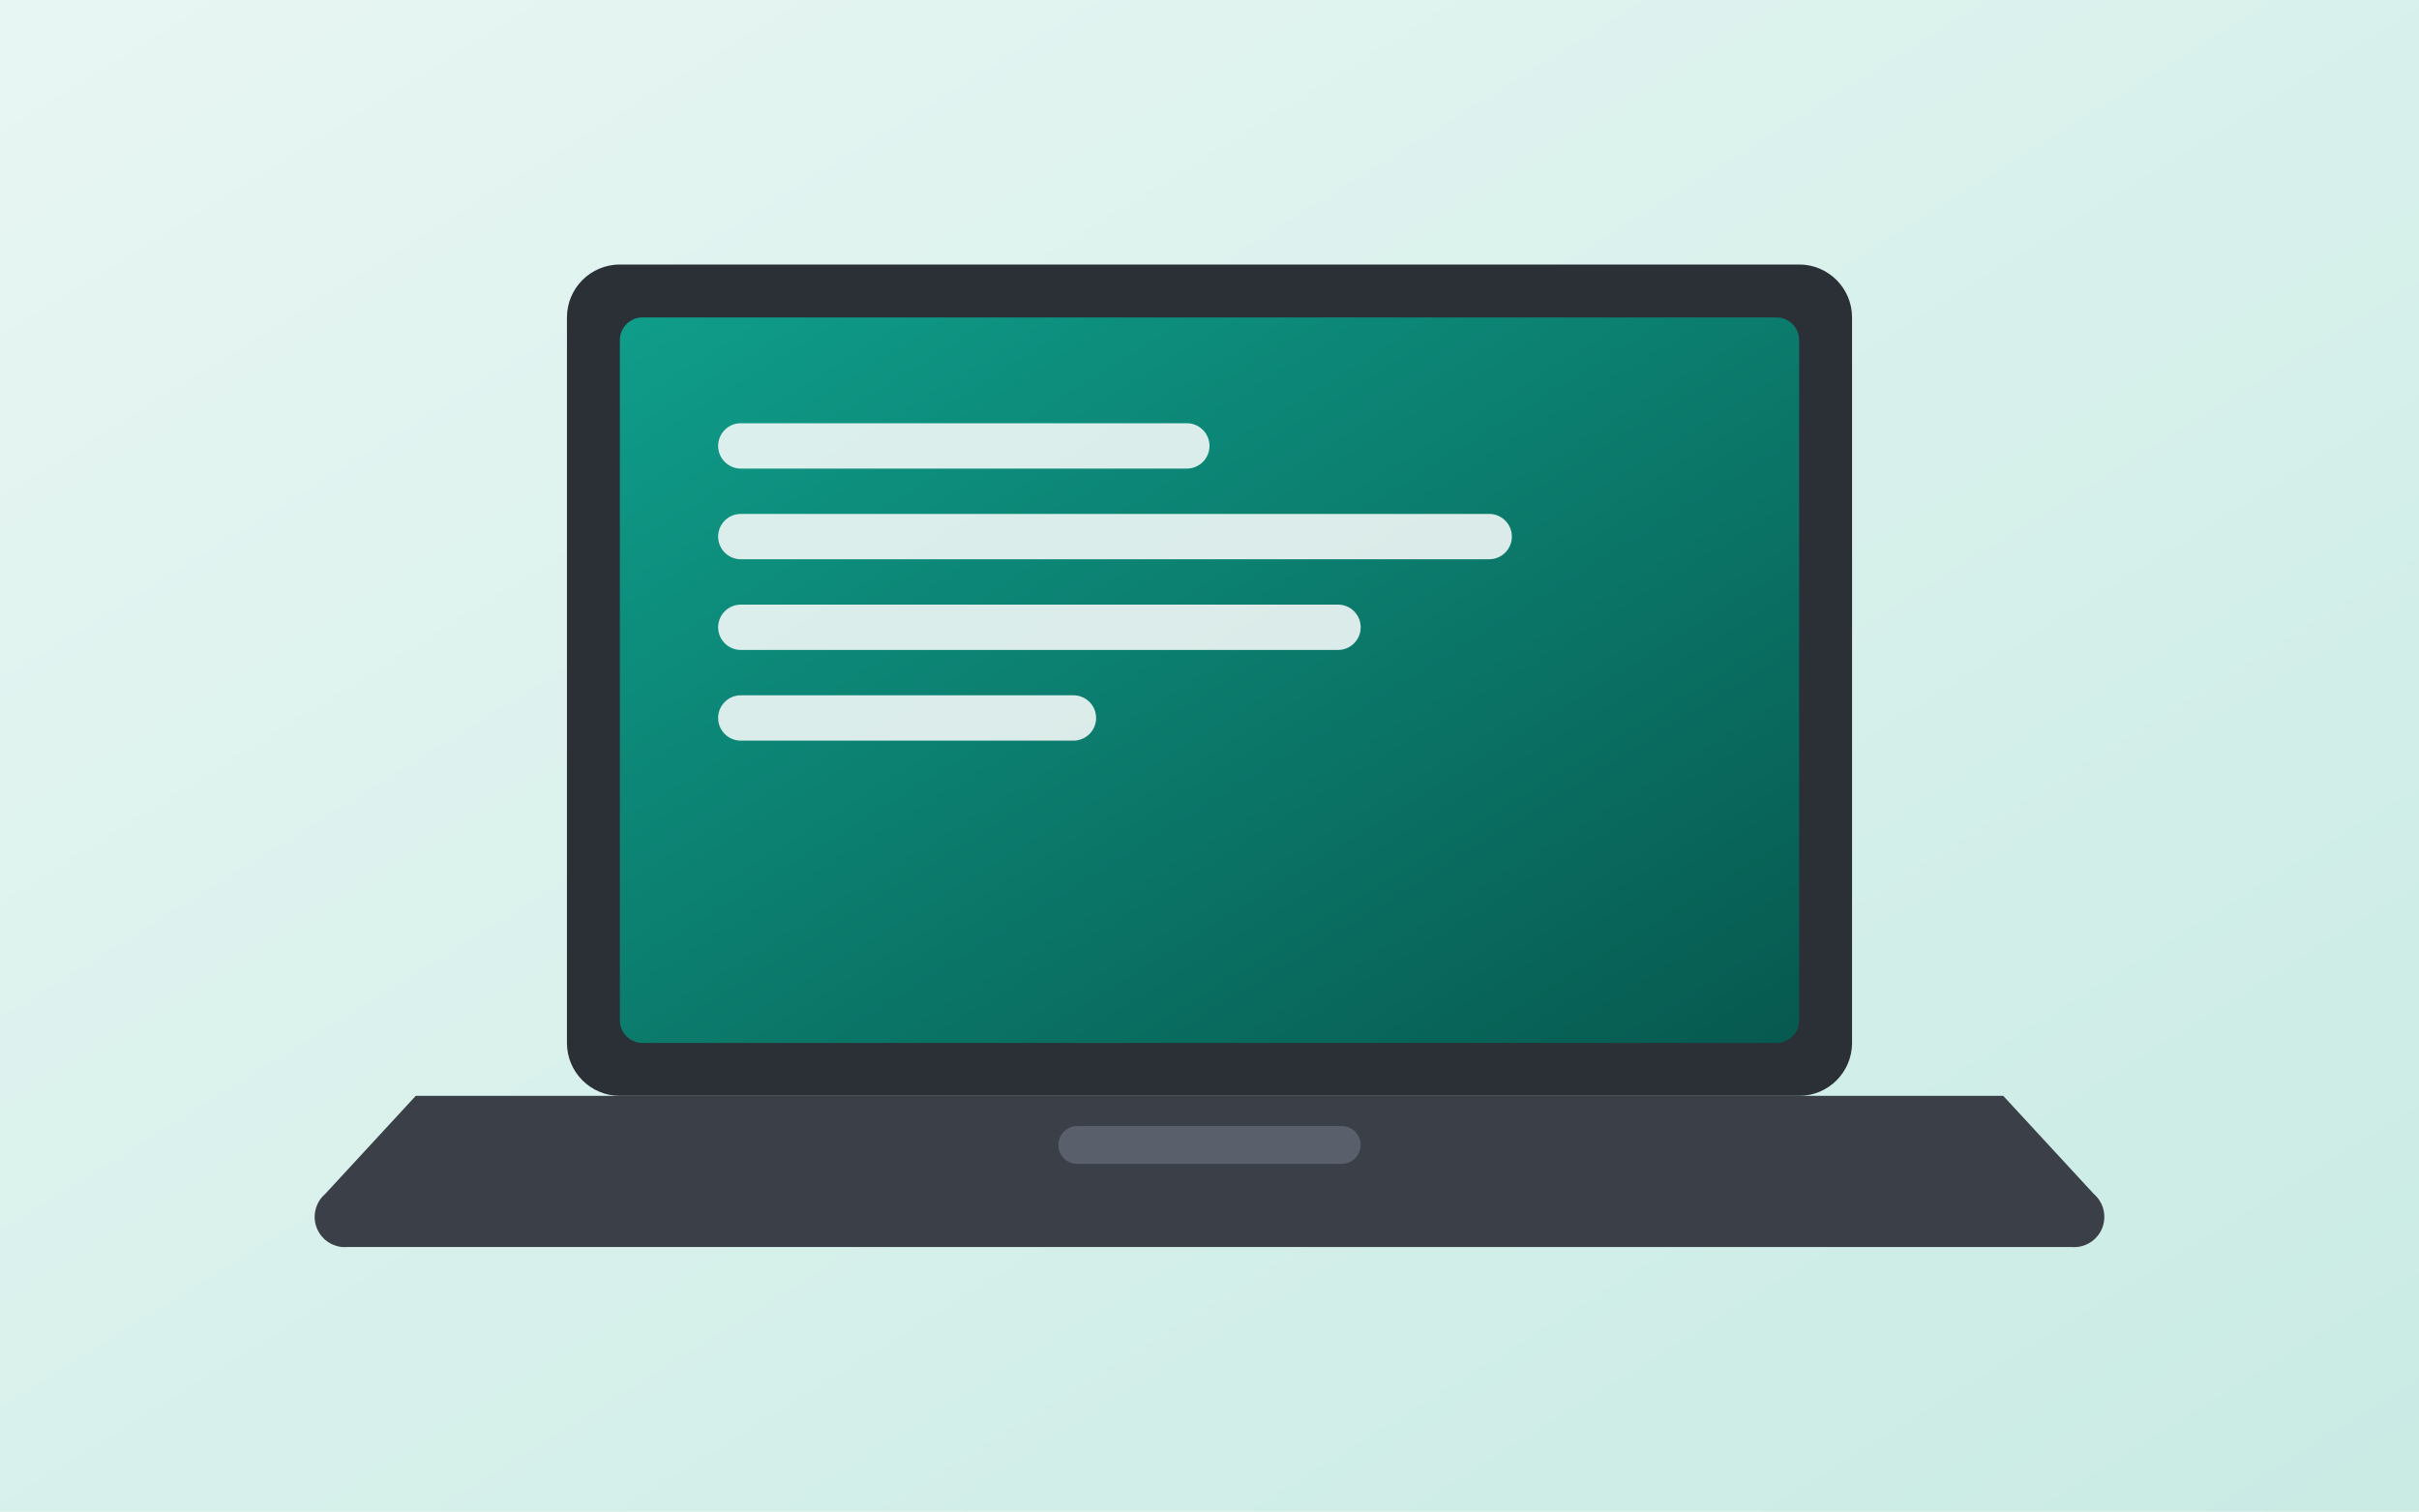
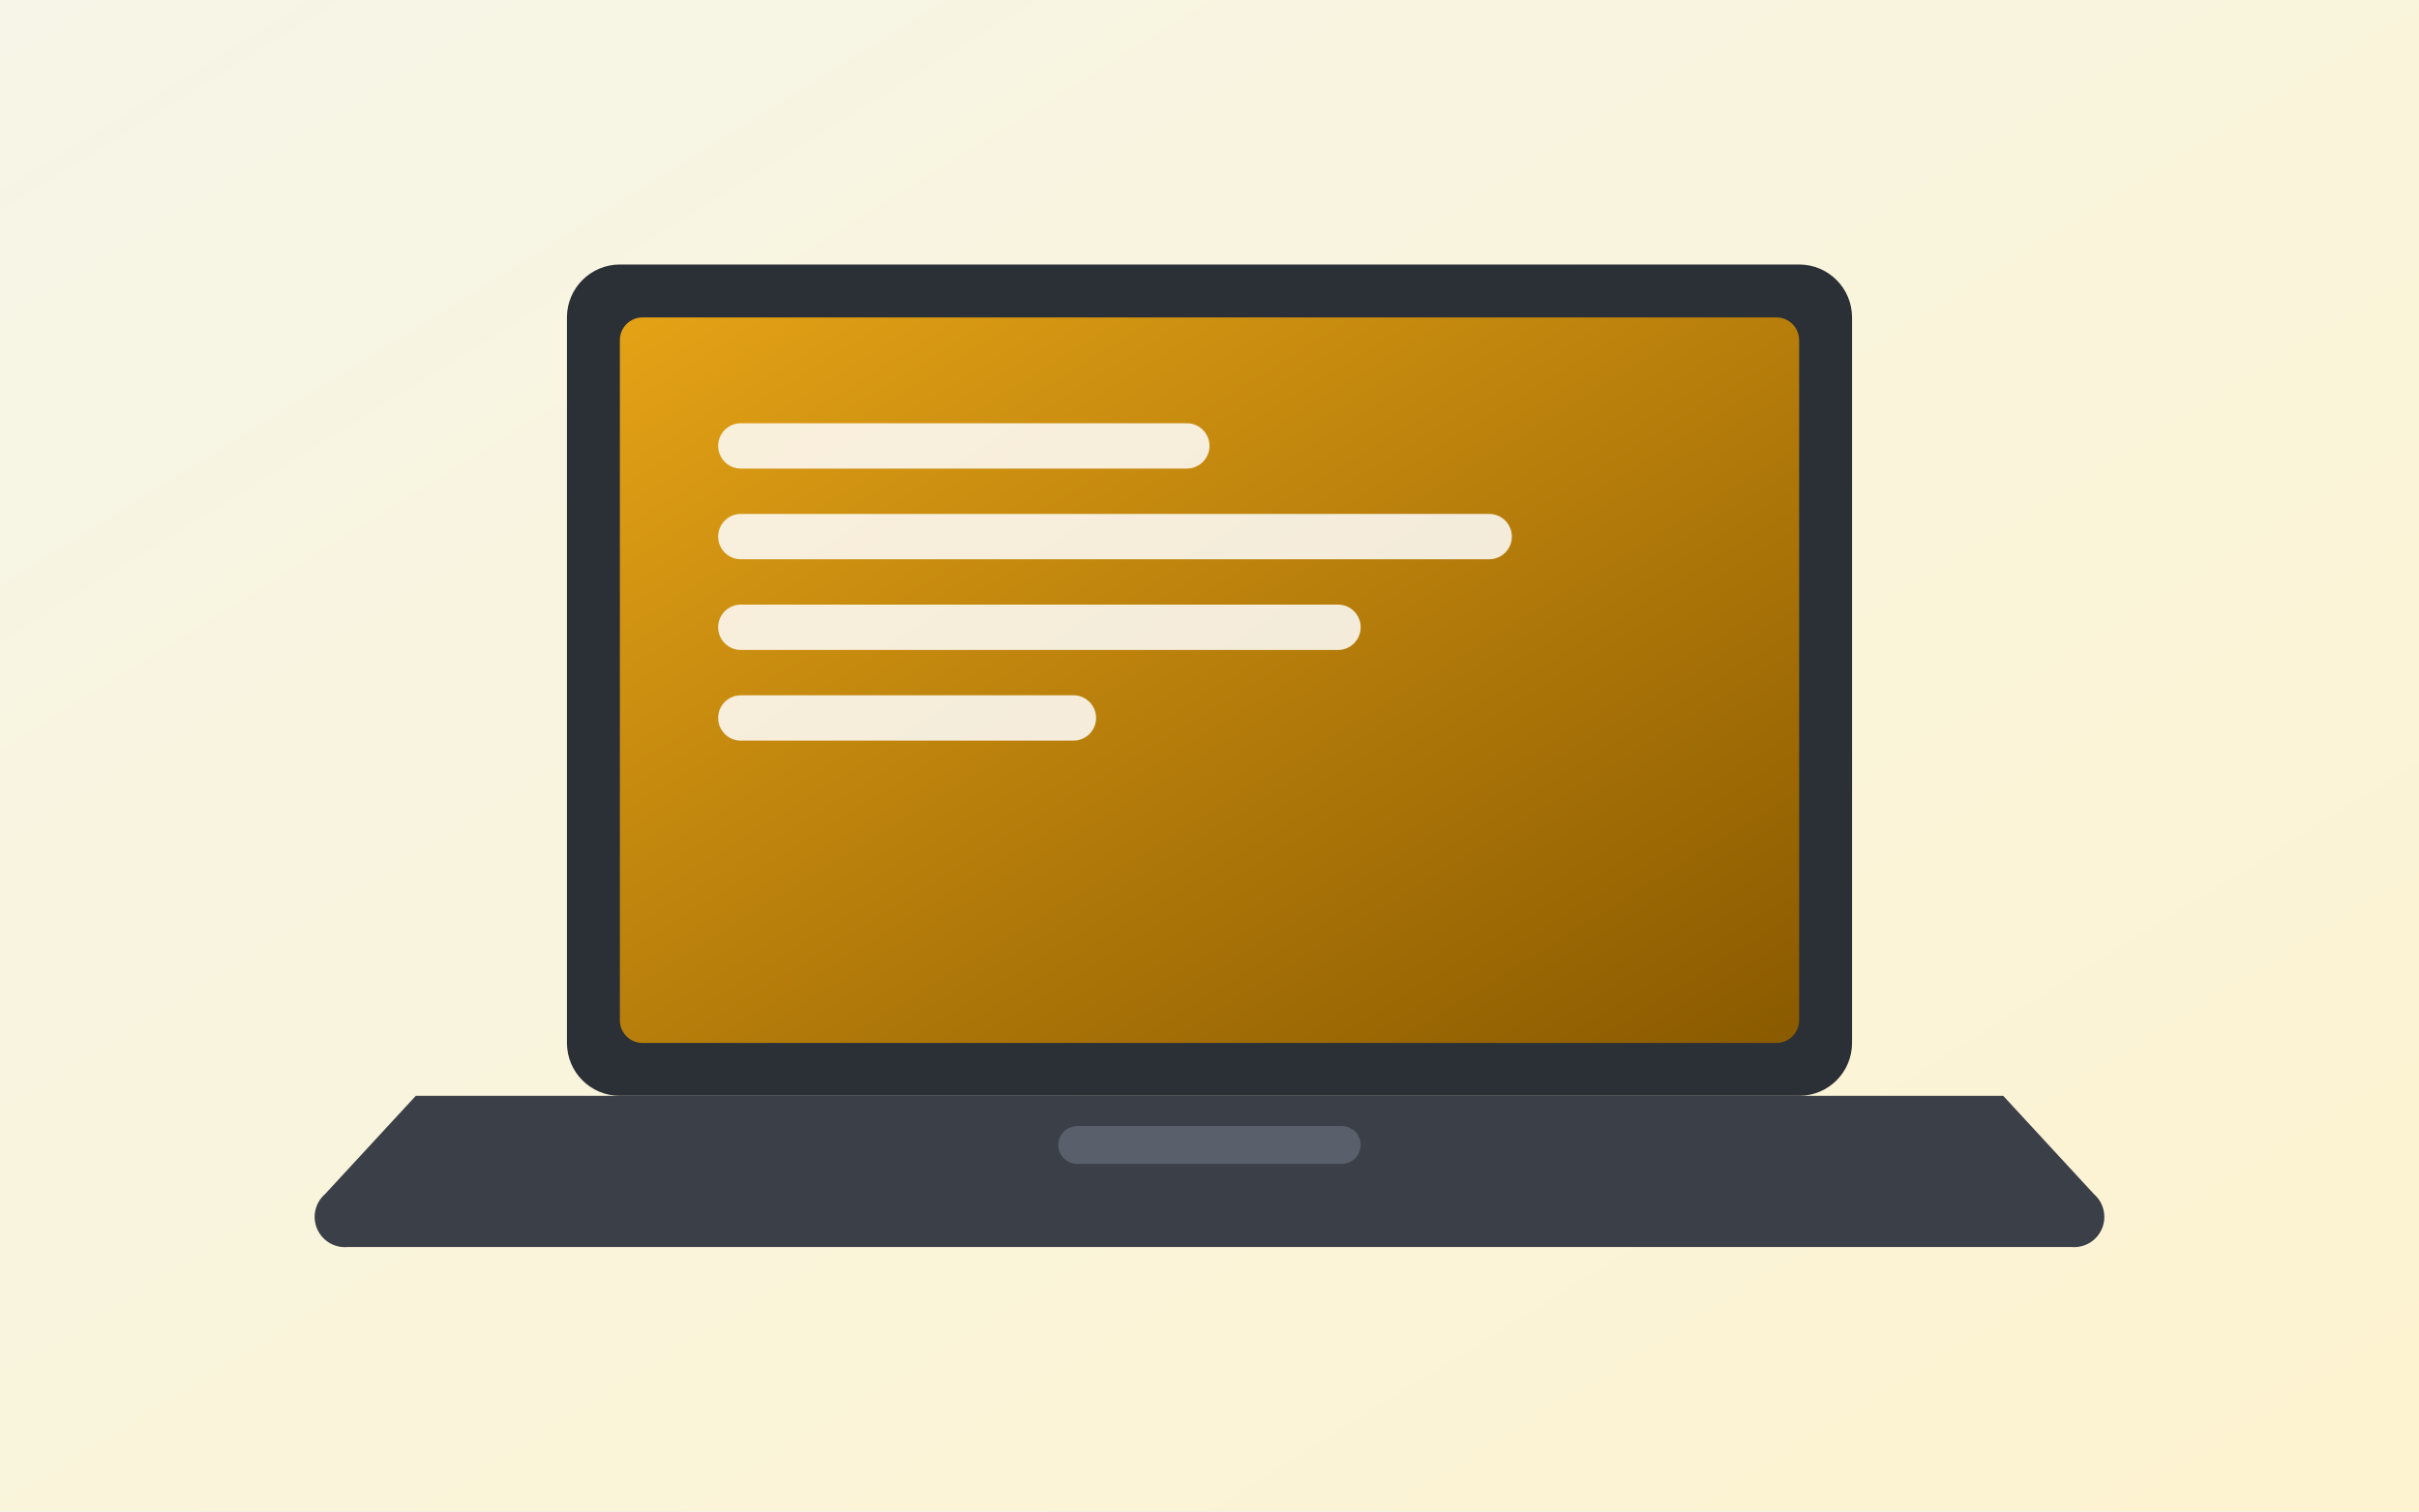
<svg xmlns="http://www.w3.org/2000/svg" viewBox="0 0 640 400" role="img" aria-label="Laptop">
  <defs>
    <linearGradient id="bg" x1="0" y1="0" x2="1" y2="1">
-       <stop offset="0" stop-color="#e8f6f3" />
-       <stop offset="1" stop-color="#c9ebe4" />
+       <stop offset="0" stop-color="#f6f5e7" />
+       <stop offset="1" stop-color="#fdf3d0" />
    </linearGradient>
    <linearGradient id="screen" x1="0" y1="0" x2="1" y2="1">
-       <stop offset="0" stop-color="#0f9d8a" />
-       <stop offset="1" stop-color="#07594f" />
+       <stop offset="0" stop-color="#e4a216" />
+       <stop offset="1" stop-color="#8a5a00" />
    </linearGradient>
  </defs>
  <rect width="640" height="400" fill="url(#bg)" />
  <rect x="150" y="70" width="340" height="220" rx="14" fill="#2b2f36" />
  <rect x="164" y="84" width="312" height="192" rx="6" fill="url(#screen)" />
  <g fill="#fff" opacity=".85">
    <rect x="190" y="112" width="130" height="12" rx="6" />
    <rect x="190" y="136" width="210" height="12" rx="6" />
    <rect x="190" y="160" width="170" height="12" rx="6" />
    <rect x="190" y="184" width="100" height="12" rx="6" />
  </g>
  <path fill="#3a3f48" d="M110 290h420l24 26a8 8 0 0 1-6 14H92a8 8 0 0 1-6-14z" />
  <rect x="280" y="298" width="80" height="10" rx="5" fill="#59606b" />
</svg>
